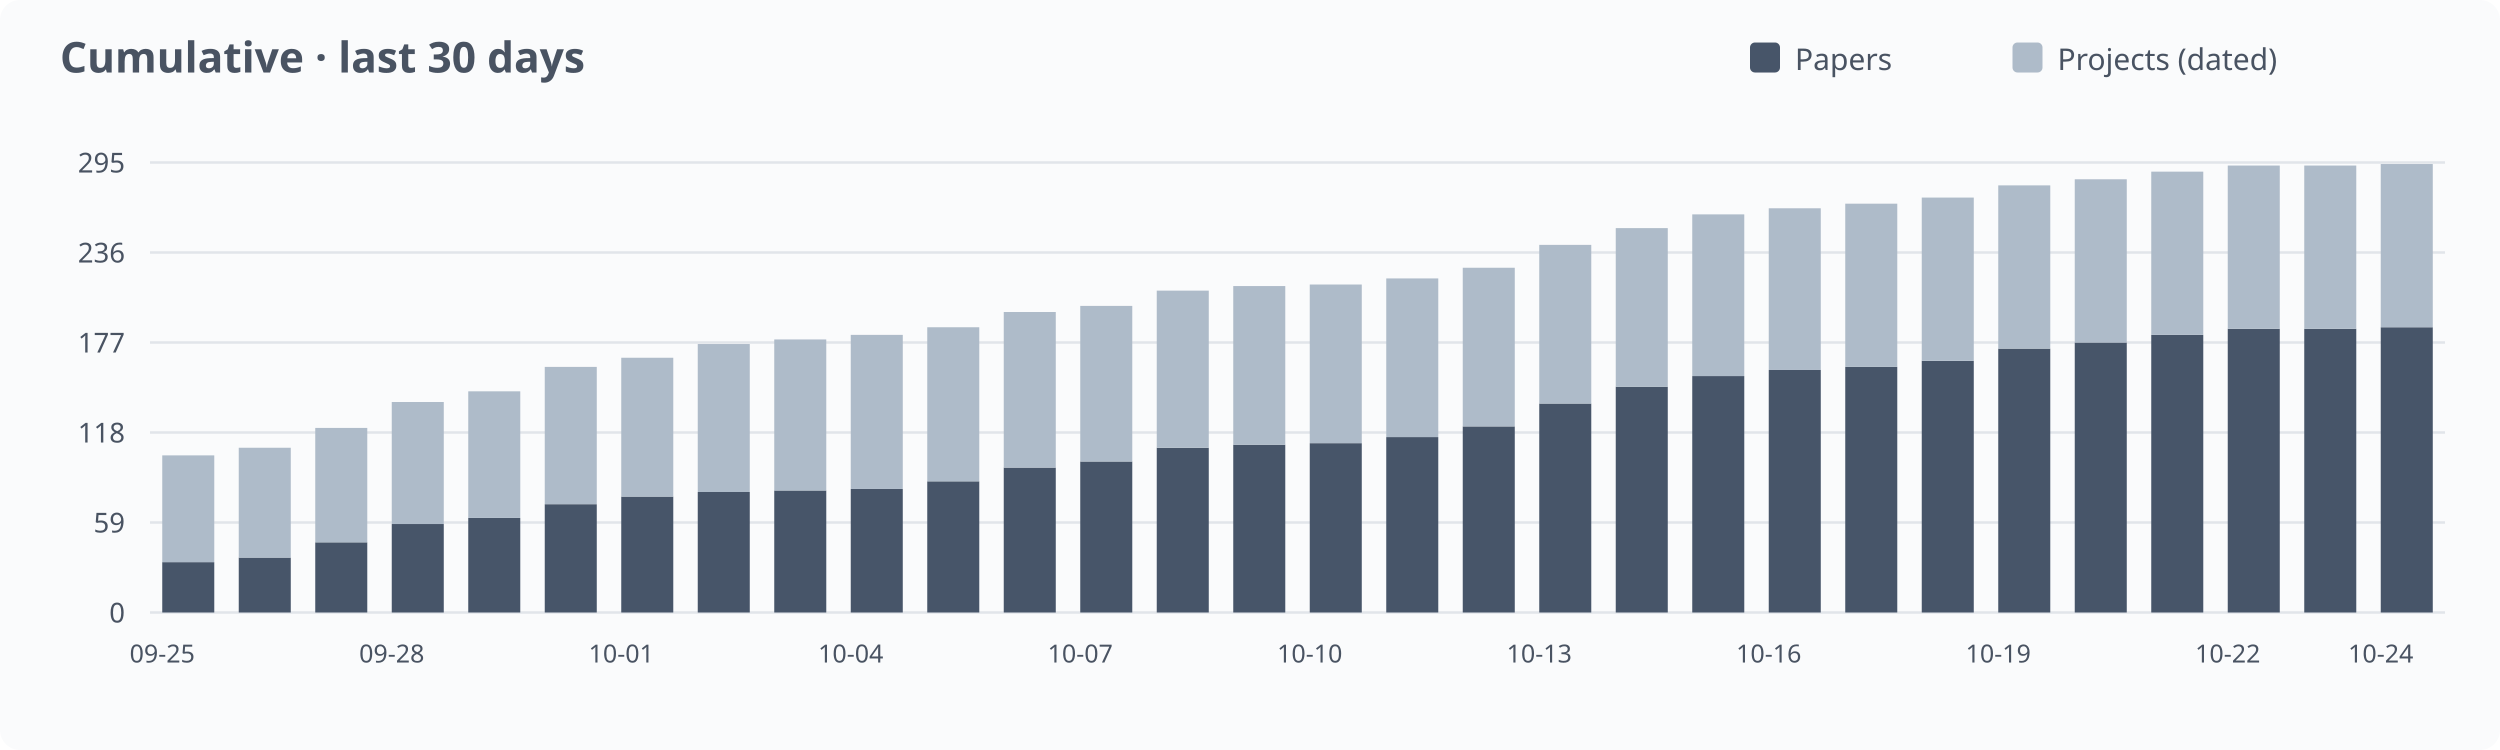
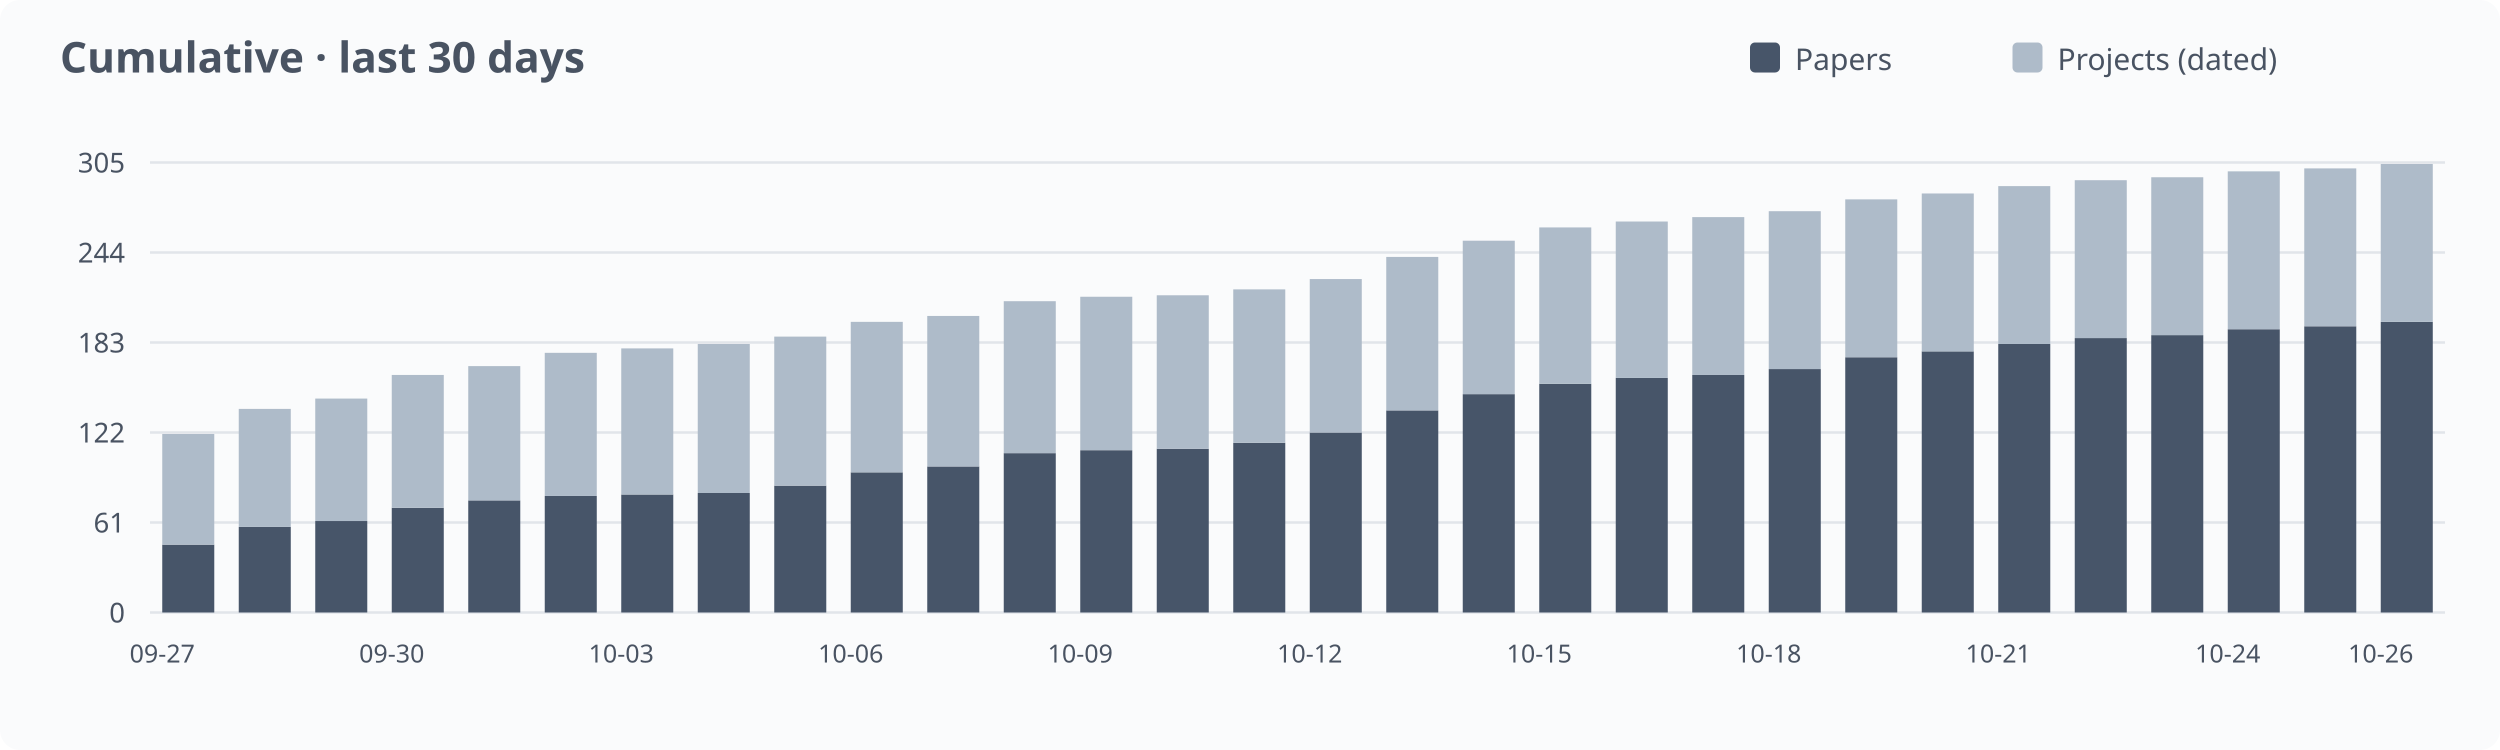
<svg xmlns="http://www.w3.org/2000/svg" width="1000" height="300" viewBox="0 0 1000 300" role="img" aria-labelledby="title desc">
  <rect width="100%" height="100%" rx="8" fill="#fafbfc" />
  <g font-family="system-ui,sans-serif" fill="#495362">
    <text x="24" y="29" font-size="17" font-weight="600">Cumulative · last 30 days</text>
    <rect x="700" y="17" width="12" height="12" rx="2" fill="#475569" />
    <text x="718" y="28" font-size="12">Papers</text>
    <rect x="805" y="17" width="12" height="12" rx="2" fill="#aebbc9" />
    <text x="823" y="28" font-size="12">Projects (dated)</text>
    <path d="M60 245.0H978" stroke="#e1e5ea" />
    <text x="50" y="249.0" text-anchor="end" font-size="11">0</text>
    <path d="M60 209.0H978" stroke="#e1e5ea" />
-     <text x="50" y="213.0" text-anchor="end" font-size="11">59</text>
+     <text x="50" y="213.0" text-anchor="end" font-size="11">61</text>
    <path d="M60 173.0H978" stroke="#e1e5ea" />
-     <text x="50" y="177.0" text-anchor="end" font-size="11">118</text>
+     <text x="50" y="177.0" text-anchor="end" font-size="11">122</text>
    <path d="M60 137.0H978" stroke="#e1e5ea" />
-     <text x="50" y="141.0" text-anchor="end" font-size="11">177</text>
+     <text x="50" y="141.0" text-anchor="end" font-size="11">183</text>
    <path d="M60 101.0H978" stroke="#e1e5ea" />
-     <text x="50" y="105.0" text-anchor="end" font-size="11">236</text>
+     <text x="50" y="105.0" text-anchor="end" font-size="11">244</text>
    <path d="M60 65.0H978" stroke="#e1e5ea" />
-     <text x="50" y="69.0" text-anchor="end" font-size="11">295</text>
-     <rect x="64.90" y="224.86" width="20.81" height="20.14" fill="#475569" />
-     <rect x="64.90" y="182.15" width="20.81" height="42.71" fill="#aebbc9" />
-     <text x="64.90" y="265" text-anchor="middle" font-size="10">09-25</text>
-     <rect x="95.50" y="223.03" width="20.81" height="21.97" fill="#475569" />
-     <rect x="95.50" y="179.10" width="20.81" height="43.93" fill="#aebbc9" />
-     <rect x="126.10" y="216.93" width="20.81" height="28.07" fill="#475569" />
-     <rect x="126.10" y="171.17" width="20.81" height="45.76" fill="#aebbc9" />
-     <rect x="156.70" y="209.61" width="20.81" height="35.39" fill="#475569" />
-     <rect x="156.70" y="160.80" width="20.81" height="48.81" fill="#aebbc9" />
-     <text x="156.70" y="265" text-anchor="middle" font-size="10">09-28</text>
-     <rect x="187.30" y="207.17" width="20.81" height="37.83" fill="#475569" />
-     <rect x="187.30" y="156.53" width="20.81" height="50.64" fill="#aebbc9" />
-     <rect x="217.90" y="201.68" width="20.81" height="43.32" fill="#475569" />
-     <rect x="217.90" y="146.76" width="20.81" height="54.92" fill="#aebbc9" />
-     <rect x="248.50" y="198.63" width="20.81" height="46.37" fill="#475569" />
-     <rect x="248.50" y="143.10" width="20.81" height="55.53" fill="#aebbc9" />
-     <text x="248.50" y="265" text-anchor="middle" font-size="10">10-01</text>
-     <rect x="279.10" y="196.80" width="20.81" height="48.20" fill="#475569" />
-     <rect x="279.10" y="137.61" width="20.81" height="59.19" fill="#aebbc9" />
-     <rect x="309.70" y="196.19" width="20.81" height="48.81" fill="#475569" />
-     <rect x="309.70" y="135.78" width="20.81" height="60.41" fill="#aebbc9" />
-     <rect x="340.30" y="195.58" width="20.81" height="49.42" fill="#475569" />
-     <rect x="340.30" y="133.95" width="20.81" height="61.63" fill="#aebbc9" />
-     <text x="340.30" y="265" text-anchor="middle" font-size="10">10-04</text>
-     <rect x="370.90" y="192.53" width="20.81" height="52.47" fill="#475569" />
-     <rect x="370.90" y="130.90" width="20.81" height="61.63" fill="#aebbc9" />
-     <rect x="401.50" y="187.03" width="20.81" height="57.97" fill="#475569" />
-     <rect x="401.50" y="124.80" width="20.81" height="62.24" fill="#aebbc9" />
-     <rect x="432.10" y="184.59" width="20.81" height="60.41" fill="#475569" />
-     <rect x="432.10" y="122.36" width="20.81" height="62.24" fill="#aebbc9" />
-     <text x="432.10" y="265" text-anchor="middle" font-size="10">10-07</text>
-     <rect x="462.70" y="179.10" width="20.81" height="65.90" fill="#475569" />
-     <rect x="462.70" y="116.25" width="20.81" height="62.85" fill="#aebbc9" />
-     <rect x="493.30" y="177.88" width="20.81" height="67.12" fill="#475569" />
-     <rect x="493.30" y="114.42" width="20.81" height="63.46" fill="#aebbc9" />
-     <rect x="523.90" y="177.27" width="20.81" height="67.73" fill="#475569" />
-     <rect x="523.90" y="113.81" width="20.81" height="63.46" fill="#aebbc9" />
-     <text x="523.90" y="265" text-anchor="middle" font-size="10">10-10</text>
-     <rect x="554.50" y="174.83" width="20.81" height="70.17" fill="#475569" />
-     <rect x="554.50" y="111.37" width="20.81" height="63.46" fill="#aebbc9" />
-     <rect x="585.10" y="170.56" width="20.81" height="74.44" fill="#475569" />
-     <rect x="585.10" y="107.10" width="20.81" height="63.46" fill="#aebbc9" />
-     <rect x="615.70" y="161.41" width="20.81" height="83.59" fill="#475569" />
-     <rect x="615.70" y="97.95" width="20.81" height="63.46" fill="#aebbc9" />
-     <text x="615.70" y="265" text-anchor="middle" font-size="10">10-13</text>
-     <rect x="646.30" y="154.69" width="20.81" height="90.31" fill="#475569" />
-     <rect x="646.30" y="91.24" width="20.81" height="63.46" fill="#aebbc9" />
-     <rect x="676.90" y="150.42" width="20.81" height="94.58" fill="#475569" />
-     <rect x="676.90" y="85.75" width="20.81" height="64.68" fill="#aebbc9" />
-     <rect x="707.50" y="147.98" width="20.81" height="97.02" fill="#475569" />
-     <rect x="707.50" y="83.31" width="20.81" height="64.68" fill="#aebbc9" />
-     <text x="707.50" y="265" text-anchor="middle" font-size="10">10-16</text>
-     <rect x="738.10" y="146.76" width="20.81" height="98.24" fill="#475569" />
-     <rect x="738.10" y="81.47" width="20.81" height="65.29" fill="#aebbc9" />
-     <rect x="768.70" y="144.32" width="20.81" height="100.68" fill="#475569" />
-     <rect x="768.70" y="79.03" width="20.81" height="65.29" fill="#aebbc9" />
-     <rect x="799.30" y="139.44" width="20.81" height="105.56" fill="#475569" />
-     <rect x="799.30" y="74.15" width="20.81" height="65.29" fill="#aebbc9" />
-     <text x="799.30" y="265" text-anchor="middle" font-size="10">10-19</text>
-     <rect x="829.90" y="137.00" width="20.81" height="108.00" fill="#475569" />
-     <rect x="829.90" y="71.71" width="20.81" height="65.29" fill="#aebbc9" />
-     <rect x="860.50" y="133.95" width="20.81" height="111.05" fill="#475569" />
-     <rect x="860.50" y="68.66" width="20.81" height="65.29" fill="#aebbc9" />
-     <rect x="891.10" y="131.51" width="20.81" height="113.49" fill="#475569" />
-     <rect x="891.10" y="66.22" width="20.81" height="65.29" fill="#aebbc9" />
-     <text x="891.10" y="265" text-anchor="middle" font-size="10">10-22</text>
-     <rect x="921.70" y="131.51" width="20.81" height="113.49" fill="#475569" />
-     <rect x="921.70" y="66.22" width="20.81" height="65.29" fill="#aebbc9" />
-     <rect x="952.30" y="130.90" width="20.81" height="114.10" fill="#475569" />
-     <rect x="952.30" y="65.61" width="20.81" height="65.29" fill="#aebbc9" />
-     <text x="952.30" y="265" text-anchor="middle" font-size="10">10-24</text>
+     <text x="50" y="69.0" text-anchor="end" font-size="11">305</text>
+     <rect x="64.90" y="217.85" width="20.81" height="27.15" fill="#475569" />
+     <rect x="64.90" y="173.59" width="20.81" height="44.26" fill="#aebbc9" />
+     <text x="64.90" y="265" text-anchor="middle" font-size="10">09-27</text>
+     <rect x="95.50" y="210.77" width="20.81" height="34.23" fill="#475569" />
+     <rect x="95.50" y="163.56" width="20.81" height="47.21" fill="#aebbc9" />
+     <rect x="126.10" y="208.41" width="20.81" height="36.59" fill="#475569" />
+     <rect x="126.10" y="159.43" width="20.81" height="48.98" fill="#aebbc9" />
+     <rect x="156.70" y="203.10" width="20.81" height="41.90" fill="#475569" />
+     <rect x="156.70" y="149.98" width="20.81" height="53.11" fill="#aebbc9" />
+     <text x="156.70" y="265" text-anchor="middle" font-size="10">09-30</text>
+     <rect x="187.30" y="200.15" width="20.81" height="44.85" fill="#475569" />
+     <rect x="187.30" y="146.44" width="20.81" height="53.70" fill="#aebbc9" />
+     <rect x="217.90" y="198.38" width="20.81" height="46.62" fill="#475569" />
+     <rect x="217.90" y="141.13" width="20.81" height="57.25" fill="#aebbc9" />
+     <rect x="248.50" y="197.79" width="20.81" height="47.21" fill="#475569" />
+     <rect x="248.50" y="139.36" width="20.81" height="58.43" fill="#aebbc9" />
+     <text x="248.50" y="265" text-anchor="middle" font-size="10">10-03</text>
+     <rect x="279.10" y="197.20" width="20.81" height="47.80" fill="#475569" />
+     <rect x="279.10" y="137.59" width="20.81" height="59.61" fill="#aebbc9" />
+     <rect x="309.70" y="194.25" width="20.81" height="50.75" fill="#475569" />
+     <rect x="309.70" y="134.64" width="20.81" height="59.61" fill="#aebbc9" />
+     <rect x="340.30" y="188.93" width="20.81" height="56.07" fill="#475569" />
+     <rect x="340.30" y="128.74" width="20.81" height="60.20" fill="#aebbc9" />
+     <text x="340.30" y="265" text-anchor="middle" font-size="10">10-06</text>
+     <rect x="370.90" y="186.57" width="20.81" height="58.43" fill="#475569" />
+     <rect x="370.90" y="126.38" width="20.81" height="60.20" fill="#aebbc9" />
+     <rect x="401.50" y="181.26" width="20.81" height="63.74" fill="#475569" />
+     <rect x="401.50" y="120.48" width="20.81" height="60.79" fill="#aebbc9" />
+     <rect x="432.10" y="180.08" width="20.81" height="64.92" fill="#475569" />
+     <rect x="432.10" y="118.70" width="20.81" height="61.38" fill="#aebbc9" />
+     <text x="432.10" y="265" text-anchor="middle" font-size="10">10-09</text>
+     <rect x="462.70" y="179.49" width="20.81" height="65.51" fill="#475569" />
+     <rect x="462.70" y="118.11" width="20.81" height="61.38" fill="#aebbc9" />
+     <rect x="493.30" y="177.13" width="20.81" height="67.87" fill="#475569" />
+     <rect x="493.30" y="115.75" width="20.81" height="61.38" fill="#aebbc9" />
+     <rect x="523.90" y="173.00" width="20.81" height="72.00" fill="#475569" />
+     <rect x="523.90" y="111.62" width="20.81" height="61.38" fill="#aebbc9" />
+     <text x="523.90" y="265" text-anchor="middle" font-size="10">10-12</text>
+     <rect x="554.50" y="164.15" width="20.81" height="80.85" fill="#475569" />
+     <rect x="554.50" y="102.77" width="20.81" height="61.38" fill="#aebbc9" />
+     <rect x="585.10" y="157.66" width="20.81" height="87.34" fill="#475569" />
+     <rect x="585.10" y="96.28" width="20.81" height="61.38" fill="#aebbc9" />
+     <rect x="615.70" y="153.52" width="20.81" height="91.48" fill="#475569" />
+     <rect x="615.70" y="90.97" width="20.81" height="62.56" fill="#aebbc9" />
+     <text x="615.70" y="265" text-anchor="middle" font-size="10">10-15</text>
+     <rect x="646.30" y="151.16" width="20.81" height="93.84" fill="#475569" />
+     <rect x="646.30" y="88.61" width="20.81" height="62.56" fill="#aebbc9" />
+     <rect x="676.90" y="149.98" width="20.81" height="95.02" fill="#475569" />
+     <rect x="676.90" y="86.84" width="20.81" height="63.15" fill="#aebbc9" />
+     <rect x="707.50" y="147.62" width="20.81" height="97.38" fill="#475569" />
+     <rect x="707.50" y="84.48" width="20.81" height="63.15" fill="#aebbc9" />
+     <text x="707.50" y="265" text-anchor="middle" font-size="10">10-18</text>
+     <rect x="738.10" y="142.90" width="20.81" height="102.10" fill="#475569" />
+     <rect x="738.10" y="79.75" width="20.81" height="63.15" fill="#aebbc9" />
+     <rect x="768.70" y="140.54" width="20.81" height="104.46" fill="#475569" />
+     <rect x="768.70" y="77.39" width="20.81" height="63.15" fill="#aebbc9" />
+     <rect x="799.30" y="137.59" width="20.81" height="107.41" fill="#475569" />
+     <rect x="799.30" y="74.44" width="20.81" height="63.15" fill="#aebbc9" />
+     <text x="799.30" y="265" text-anchor="middle" font-size="10">10-21</text>
+     <rect x="829.90" y="135.23" width="20.81" height="109.77" fill="#475569" />
+     <rect x="829.90" y="72.08" width="20.81" height="63.15" fill="#aebbc9" />
+     <rect x="860.50" y="134.05" width="20.81" height="110.95" fill="#475569" />
+     <rect x="860.50" y="70.90" width="20.81" height="63.15" fill="#aebbc9" />
+     <rect x="891.10" y="131.69" width="20.81" height="113.31" fill="#475569" />
+     <rect x="891.10" y="68.54" width="20.81" height="63.15" fill="#aebbc9" />
+     <text x="891.10" y="265" text-anchor="middle" font-size="10">10-24</text>
+     <rect x="921.70" y="130.51" width="20.81" height="114.49" fill="#475569" />
+     <rect x="921.70" y="67.36" width="20.81" height="63.15" fill="#aebbc9" />
+     <rect x="952.30" y="128.74" width="20.81" height="116.26" fill="#475569" />
+     <rect x="952.30" y="65.59" width="20.81" height="63.15" fill="#aebbc9" />
+     <text x="952.30" y="265" text-anchor="middle" font-size="10">10-26</text>
  </g>
</svg>
